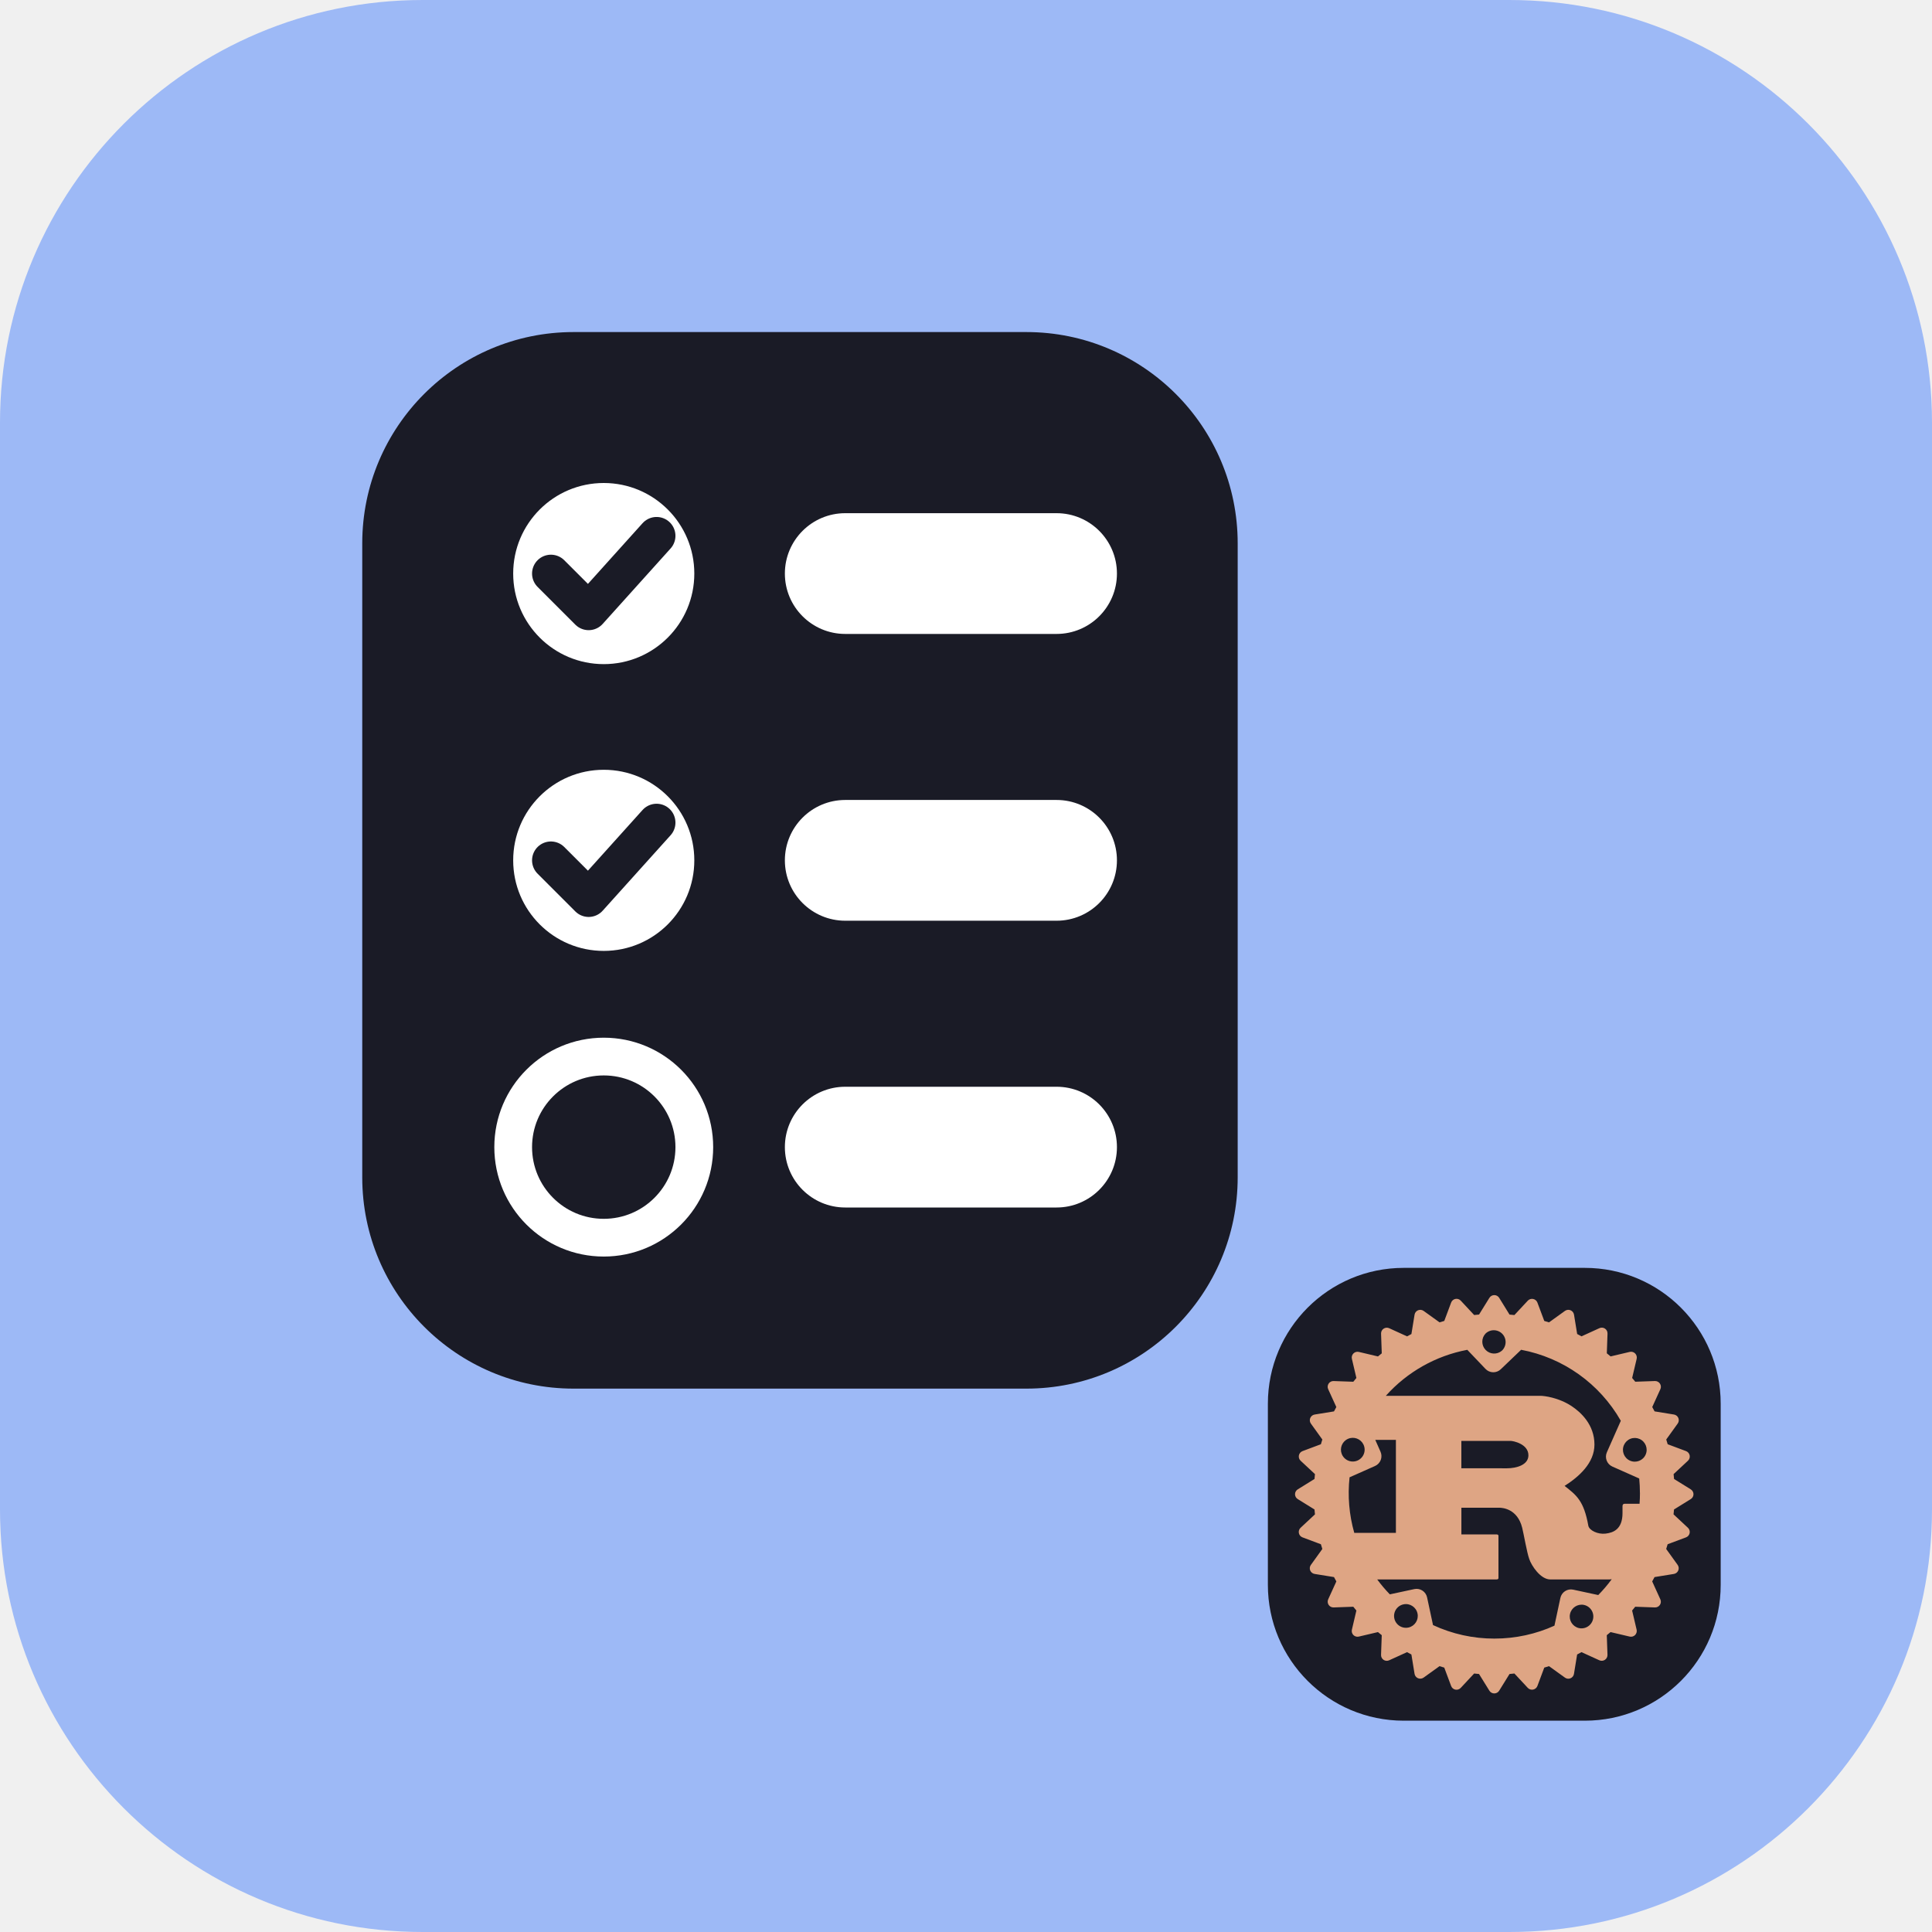
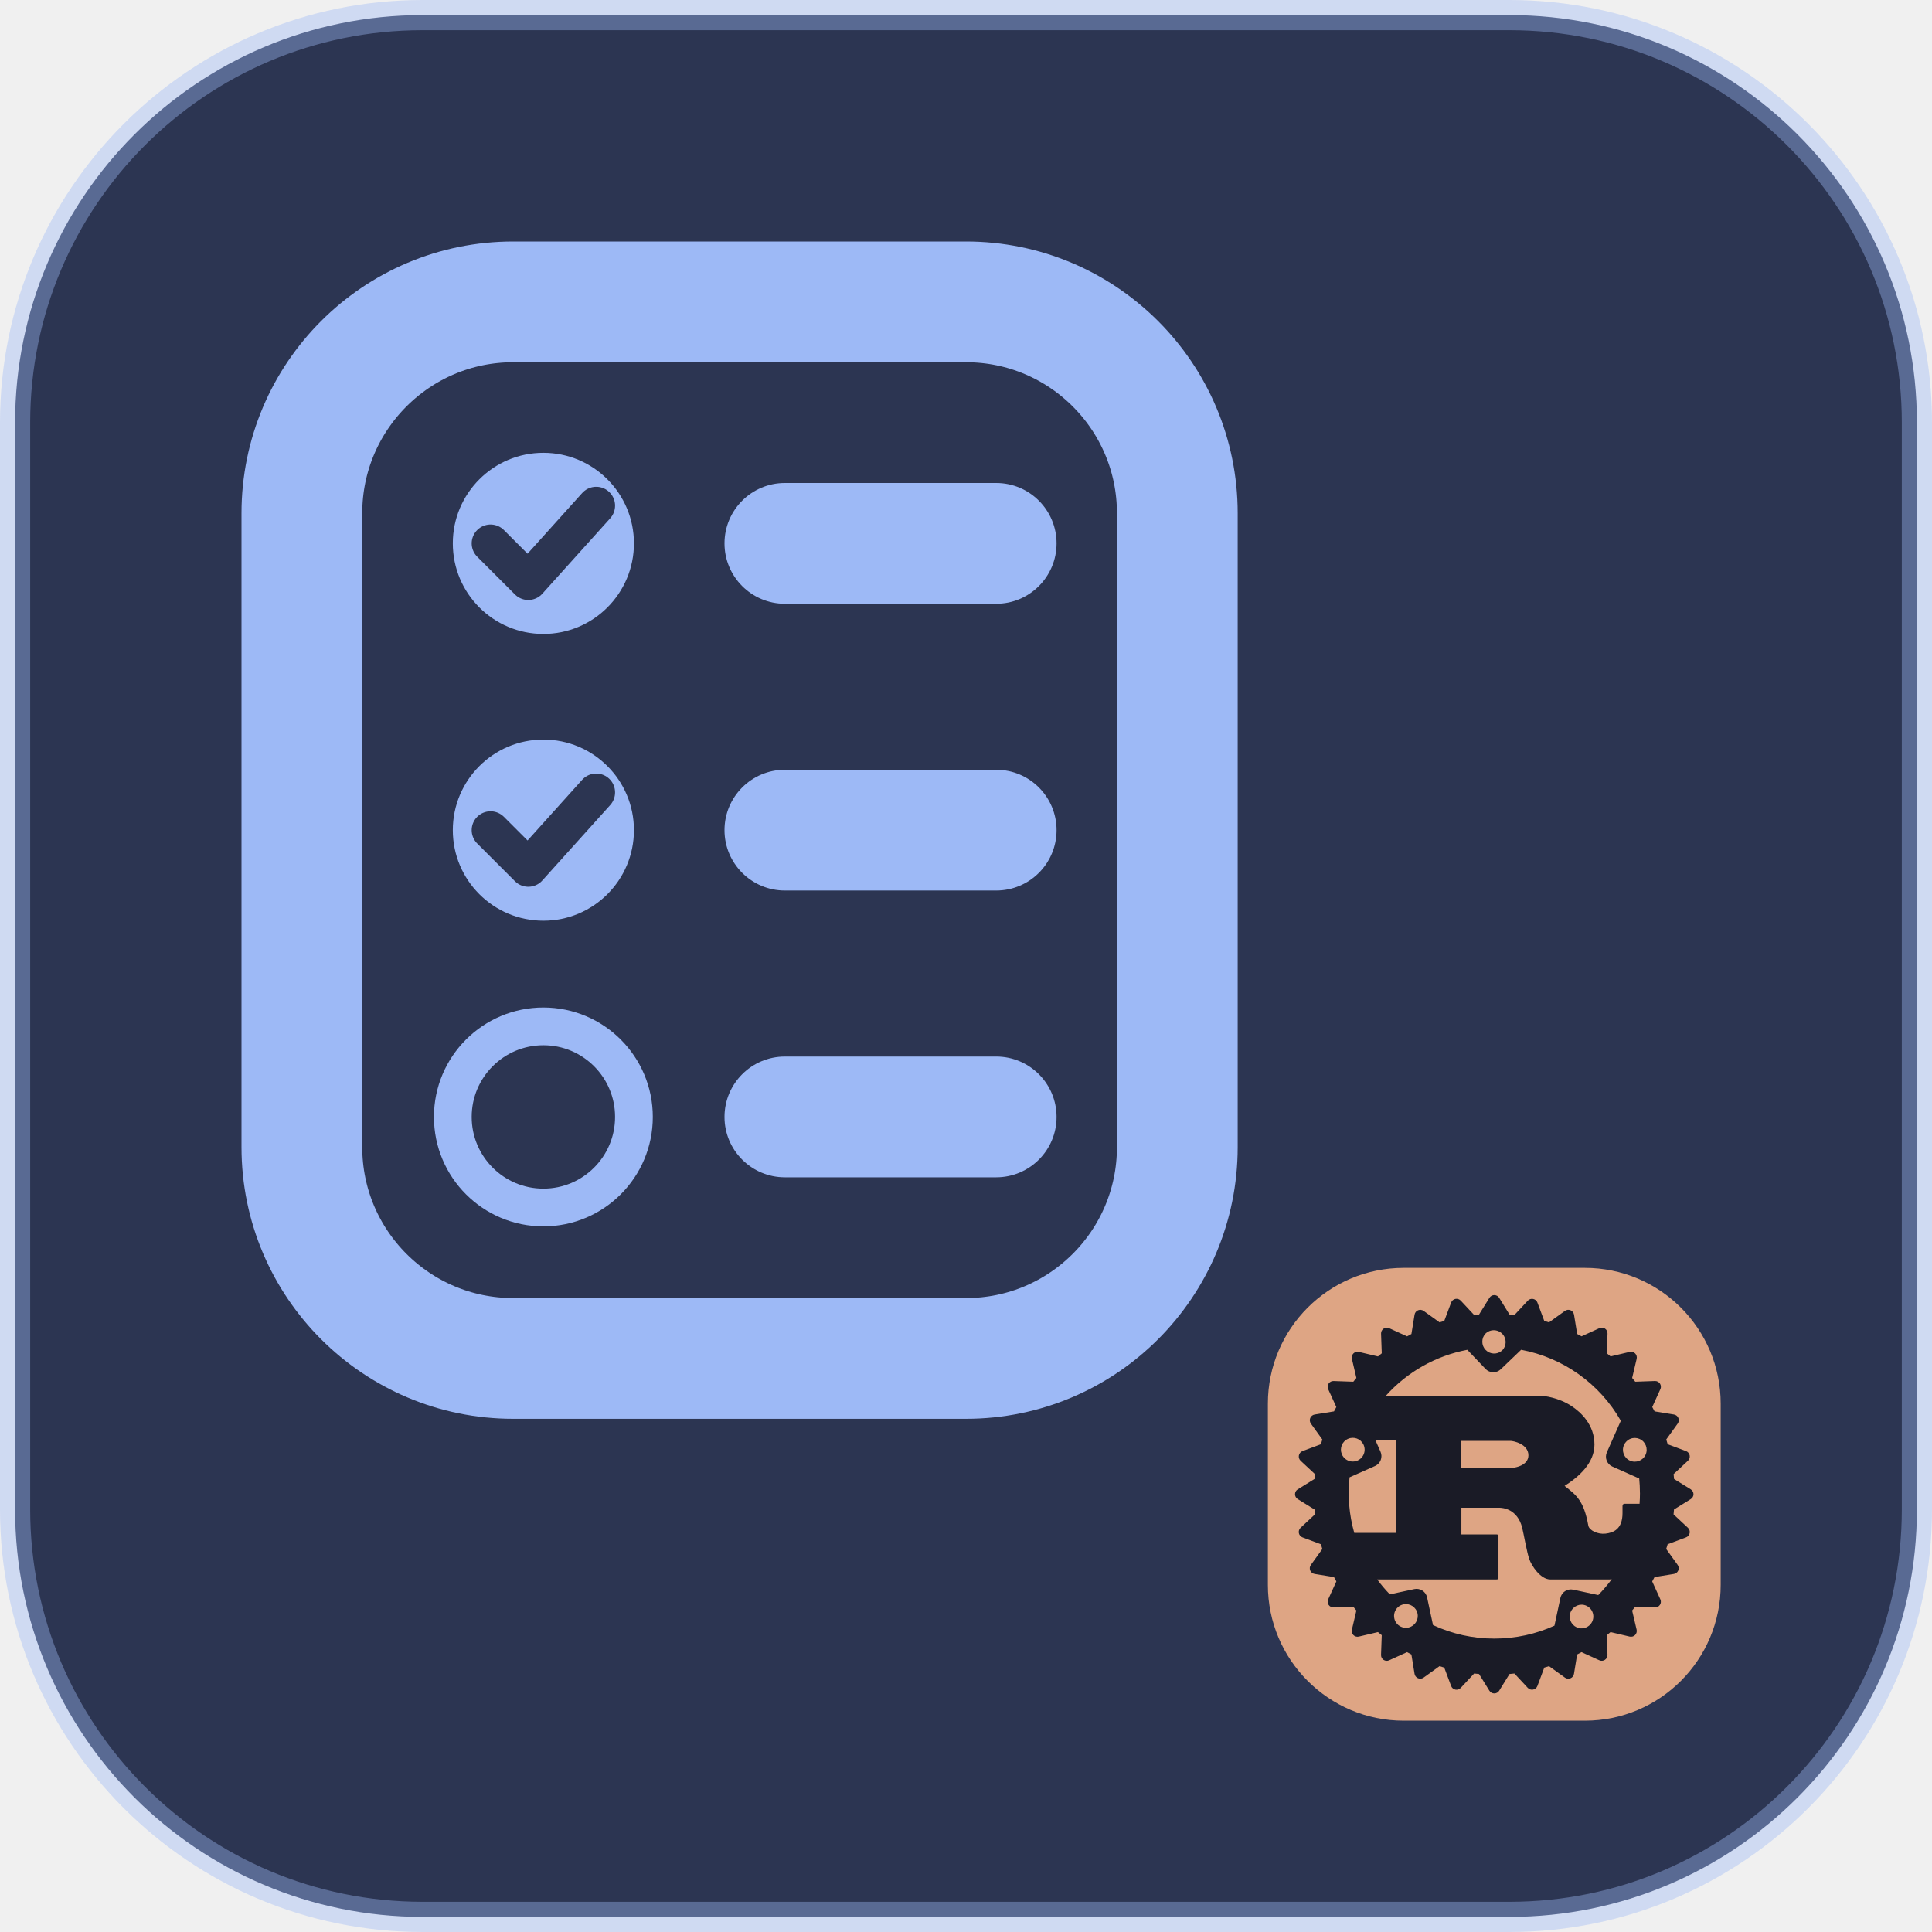
<svg xmlns="http://www.w3.org/2000/svg" viewBox="0 0 128 128" role="img" aria-label="Todo, Rust">
-   <rect width="128" height="128" rx="28" fill="#9db9f6" />
-   <rect x="24" y="22" width="58" height="70" rx="14" fill="#1a1b26" />
-   <g fill="#ffffff">
-     <circle cx="40" cy="38" r="6" />
-     <rect x="52" y="34" width="22" height="8" rx="4" />
-     <circle cx="40" cy="57" r="6" />
-     <rect x="52" y="53" width="22" height="8" rx="4" />
-     <rect x="52" y="72" width="22" height="8" rx="4" />
+   <rect x="1" y="1" width="126" height="126" rx="27" fill="#2c3552" stroke="#9db9f6" stroke-opacity="0.4" stroke-width="2" />
+   <rect x="20" y="20" width="58" height="70" rx="14" fill="none" stroke="#9db9f6" stroke-width="8" />
+   <g fill="#9db9f6">
+     <circle cx="36" cy="36" r="6" />
+     <rect x="48" y="32" width="22" height="8" rx="4" />
+     <circle cx="36" cy="55" r="6" />
+     <rect x="48" y="51" width="22" height="8" rx="4" />
+     <rect x="48" y="70" width="22" height="8" rx="4" />
  </g>
-   <circle cx="40" cy="76" r="6" fill="none" stroke="#ffffff" stroke-width="2.5" />
-   <g fill="none" stroke="#1a1b26" stroke-width="2.5" stroke-linecap="round" stroke-linejoin="round">
-     <path d="M36.5 38 L39 40.5 L43.5 35.5" />
-     <path d="M36.5 57 L39 59.5 L43.5 54.5" />
+   <circle cx="36" cy="74" r="6" fill="none" stroke="#9db9f6" stroke-width="2.5" />
+   <g fill="none" stroke="#2c3552" stroke-width="2.5" stroke-linecap="round" stroke-linejoin="round">
+     <path d="M32.5 36 L35 38.5 L39.5 33.5" />
+     <path d="M32.5 55 L35 57.5 L39.5 52.5" />
  </g>
-   <rect x="84" y="84" width="30" height="30" rx="9" fill="#1a1b26" />
-   <path transform="translate(99 99) scale(1.1) translate(-12 -12)" fill="#dea584" d="M23.835 11.703l-1.007-.624a13.727 13.727 0 00-.028-.294l.866-.807a.348.348 0 00-.115-.578l-1.107-.414a8.496 8.496 0 00-.087-.286l.69-.959a.346.346 0 00-.226-.545l-1.166-.189a9.357 9.357 0 00-.141-.262l.49-1.076a.344.344 0 00-.027-.336.349.349 0 00-.301-.154l-1.185.042a6.744 6.744 0 00-.187-.227l.272-1.153a.347.347 0 00-.417-.417l-1.153.272a14.018 14.018 0 00-.228-.187l.042-1.185a.344.344 0 00-.49-.328l-1.076.491c-.087-.048-.174-.095-.262-.141l-.19-1.167A.348.348 0 0016.256.955l-.96.691a8.487 8.487 0 00-.285-.086l-.414-1.107a.348.348 0 00-.578-.115l-.807.867a9.294 9.294 0 00-.294-.028L12.295.168a.346.346 0 00-.589 0l-.624 1.007a13.738 13.738 0 00-.294.028L9.98.337a.346.346 0 00-.578.115l-.414 1.107c-.096.027-.19.057-.285.086L7.744.955a.348.348 0 00-.545.226L7.009 2.348a9.357 9.357 0 00-.262.141l-1.076-.491a.346.346 0 00-.49.328l.042 1.185a7.983 7.983 0 00-.228.187L3.841 3.425a.347.347 0 00-.417.417l.271 1.153c-.063.075-.126.151-.186.227l-1.185-.042a.346.346 0 00-.328.49l.491 1.076a9.167 9.167 0 00-.141.262l-1.166.189a.348.348 0 00-.226.545l.69.959a13.303 13.303 0 00-.087.285l-1.107.414a.348.348 0 00-.116.578l.866.807a9.294 9.294 0 00-.028.293l-1.007.624a.344.344 0 000 .589l1.007.624c.008.098.018.196.028.294l-.866.808a.346.346 0 00.116.578l1.107.414c.027.096.057.191.087.285l-.69.959a.345.345 0 00.227.545l1.166.189c.046.088.092.175.141.262l-.491 1.076a.346.346 0 00.328.49l1.183-.042c.062.077.123.153.187.228l-.271 1.154a.346.346 0 00.417.416l1.153-.271c.075.064.151.126.228.186l-.042 1.185a.344.344 0 00.49.327l1.076-.49c.087.049.174.095.262.141l.19 1.166a.348.348 0 00.545.227l.959-.69a9.299 9.299 0 00.285.087l.414 1.107a.345.345 0 00.578.115l.808-.866c.097.011.195.02.294.029l.624 1.007a.347.347 0 00.589 0l.624-1.007c.098-.009.196-.018.294-.029l.807.866a.348.348 0 00.578-.115l.414-1.107a8.463 8.463 0 00.285-.087l.959.69a.345.345 0 00.545-.227l.19-1.166c.088-.046.175-.093.262-.141l1.076.49a.347.347 0 00.49-.327l-.042-1.185a6.727 6.727 0 00.227-.186l1.153.271a.347.347 0 00.417-.416l-.271-1.154c.063-.075.126-.151.186-.228l1.185.042a.344.344 0 00.328-.49l-.49-1.076c.048-.087.095-.174.141-.262l1.166-.189a.348.348 0 00.226-.545l-.69-.959.087-.285 1.107-.414a.346.346 0 00.115-.578l-.866-.808c.01-.097.02-.195.028-.294l1.007-.624a.344.344 0 000-.589zm-6.741 8.355a.714.714 0 01.299-1.396.714.714 0 11-.3 1.396zm-.342-2.314a.649.649 0 00-.771.5l-.357 1.669c-1.103.501-2.329.779-3.619.779a8.737 8.737 0 01-3.695-.814l-.357-1.668a.648.648 0 00-.771-.499l-1.473.316a8.722 8.722 0 01-.761-.898h7.168c.081 0 .136-.014.136-.088v-2.536c0-.074-.054-.088-.136-.088h-2.097v-1.608h2.268c.206 0 1.107.059 1.394 1.209.09.353.287 1.504.423 1.873.135.413.683 1.238 1.268 1.238h3.572a.749.749 0 00.13-.013 8.787 8.787 0 01-.812.953zM6.837 20.024a.714.714 0 11-.3-1.396.714.714 0 01.3 1.396zM4.118 8.997a.714.714 0 11-1.304.579.714.714 0 011.304-.579zm-.835 1.981l1.535-.682a.65.65 0 00.33-.859l-.316-.715h1.243v5.603H3.567a8.775 8.775 0 01-.283-3.348zm6.734-.544V8.784h2.96c.153 0 1.079.177 1.079.87 0 .575-.711.781-1.295.781zm10.757 1.486c0 .219-.008.436-.024.651h-.9c-.09 0-.127.059-.127.148v.413c0 .973-.549 1.185-1.03 1.238-.458.052-.965-.191-1.028-.472-.27-1.519-.72-1.844-1.431-2.403.882-.56 1.799-1.386 1.799-2.491 0-1.194-.819-1.946-1.377-2.315-.782-.516-1.649-.62-1.883-.62H5.468a8.765 8.765 0 014.907-2.77l1.097 1.151a.648.648 0 00.918.021l1.227-1.174a8.775 8.775 0 016.004 4.276l-.84 1.898a.652.652 0 00.33.859l1.618.719c.028.287.043.577.043.872zm-9.301-9.599a.713.713 0 11.984 1.032.714.714 0 01-.984-1.032zm8.339 6.71a.711.711 0 01.94-.362.714.714 0 11-.941.363z" />
+   <rect x="84" y="84" width="30" height="30" rx="9" fill="#dea584" />
+   <path transform="translate(99 99) scale(1.1) translate(-12 -12)" fill="#1a1b26" d="M23.835 11.703l-1.007-.624a13.727 13.727 0 00-.028-.294l.866-.807a.348.348 0 00-.115-.578l-1.107-.414a8.496 8.496 0 00-.087-.286l.69-.959a.346.346 0 00-.226-.545l-1.166-.189a9.357 9.357 0 00-.141-.262l.49-1.076a.344.344 0 00-.027-.336.349.349 0 00-.301-.154l-1.185.042a6.744 6.744 0 00-.187-.227l.272-1.153a.347.347 0 00-.417-.417l-1.153.272a14.018 14.018 0 00-.228-.187l.042-1.185a.344.344 0 00-.49-.328l-1.076.491c-.087-.048-.174-.095-.262-.141l-.19-1.167A.348.348 0 0016.256.955l-.96.691a8.487 8.487 0 00-.285-.086l-.414-1.107a.348.348 0 00-.578-.115l-.807.867a9.294 9.294 0 00-.294-.028L12.295.168a.346.346 0 00-.589 0l-.624 1.007a13.738 13.738 0 00-.294.028L9.98.337a.346.346 0 00-.578.115l-.414 1.107c-.096.027-.19.057-.285.086L7.744.955a.348.348 0 00-.545.226L7.009 2.348a9.357 9.357 0 00-.262.141l-1.076-.491a.346.346 0 00-.49.328l.042 1.185a7.983 7.983 0 00-.228.187L3.841 3.425a.347.347 0 00-.417.417l.271 1.153c-.063.075-.126.151-.186.227l-1.185-.042a.346.346 0 00-.328.49l.491 1.076a9.167 9.167 0 00-.141.262l-1.166.189a.348.348 0 00-.226.545l.69.959a13.303 13.303 0 00-.087.285l-1.107.414a.348.348 0 00-.116.578l.866.807a9.294 9.294 0 00-.028.293l-1.007.624a.344.344 0 000 .589l1.007.624c.008.098.018.196.028.294l-.866.808a.346.346 0 00.116.578l1.107.414c.027.096.057.191.087.285l-.69.959a.345.345 0 00.227.545l1.166.189c.046.088.092.175.141.262l-.491 1.076a.346.346 0 00.328.49l1.183-.042c.062.077.123.153.187.228l-.271 1.154a.346.346 0 00.417.416l1.153-.271c.075.064.151.126.228.186l-.042 1.185a.344.344 0 00.49.327l1.076-.49c.087.049.174.095.262.141l.19 1.166a.348.348 0 00.545.227l.959-.69a9.299 9.299 0 00.285.087l.414 1.107a.345.345 0 00.578.115l.808-.866c.097.011.195.02.294.029l.624 1.007a.347.347 0 00.589 0l.624-1.007c.098-.009.196-.018.294-.029l.807.866a.348.348 0 00.578-.115l.414-1.107a8.463 8.463 0 00.285-.087l.959.69a.345.345 0 00.545-.227l.19-1.166c.088-.046.175-.093.262-.141l1.076.49a.347.347 0 00.49-.327l-.042-1.185a6.727 6.727 0 00.227-.186l1.153.271a.347.347 0 00.417-.416l-.271-1.154c.063-.075.126-.151.186-.228l1.185.042a.344.344 0 00.328-.49l-.49-1.076c.048-.087.095-.174.141-.262l1.166-.189a.348.348 0 00.226-.545l-.69-.959.087-.285 1.107-.414a.346.346 0 00.115-.578l-.866-.808c.01-.097.02-.195.028-.294l1.007-.624a.344.344 0 000-.589zm-6.741 8.355a.714.714 0 01.299-1.396.714.714 0 11-.3 1.396zm-.342-2.314a.649.649 0 00-.771.5l-.357 1.669c-1.103.501-2.329.779-3.619.779a8.737 8.737 0 01-3.695-.814l-.357-1.668a.648.648 0 00-.771-.499l-1.473.316a8.722 8.722 0 01-.761-.898h7.168c.081 0 .136-.014.136-.088v-2.536c0-.074-.054-.088-.136-.088h-2.097v-1.608h2.268c.206 0 1.107.059 1.394 1.209.09.353.287 1.504.423 1.873.135.413.683 1.238 1.268 1.238h3.572a.749.749 0 00.13-.013 8.787 8.787 0 01-.812.953zM6.837 20.024a.714.714 0 11-.3-1.396.714.714 0 01.3 1.396zM4.118 8.997a.714.714 0 11-1.304.579.714.714 0 011.304-.579zm-.835 1.981l1.535-.682a.65.65 0 00.33-.859l-.316-.715h1.243v5.603H3.567a8.775 8.775 0 01-.283-3.348zm6.734-.544V8.784h2.96c.153 0 1.079.177 1.079.87 0 .575-.711.781-1.295.781zm10.757 1.486c0 .219-.008.436-.024.651h-.9c-.09 0-.127.059-.127.148v.413c0 .973-.549 1.185-1.03 1.238-.458.052-.965-.191-1.028-.472-.27-1.519-.72-1.844-1.431-2.403.882-.56 1.799-1.386 1.799-2.491 0-1.194-.819-1.946-1.377-2.315-.782-.516-1.649-.62-1.883-.62H5.468a8.765 8.765 0 014.907-2.77l1.097 1.151a.648.648 0 00.918.021l1.227-1.174a8.775 8.775 0 016.004 4.276l-.84 1.898a.652.652 0 00.33.859l1.618.719c.028.287.043.577.043.872zm-9.301-9.599a.713.713 0 11.984 1.032.714.714 0 01-.984-1.032zm8.339 6.71a.711.711 0 01.94-.362.714.714 0 11-.941.363z" />
</svg>
